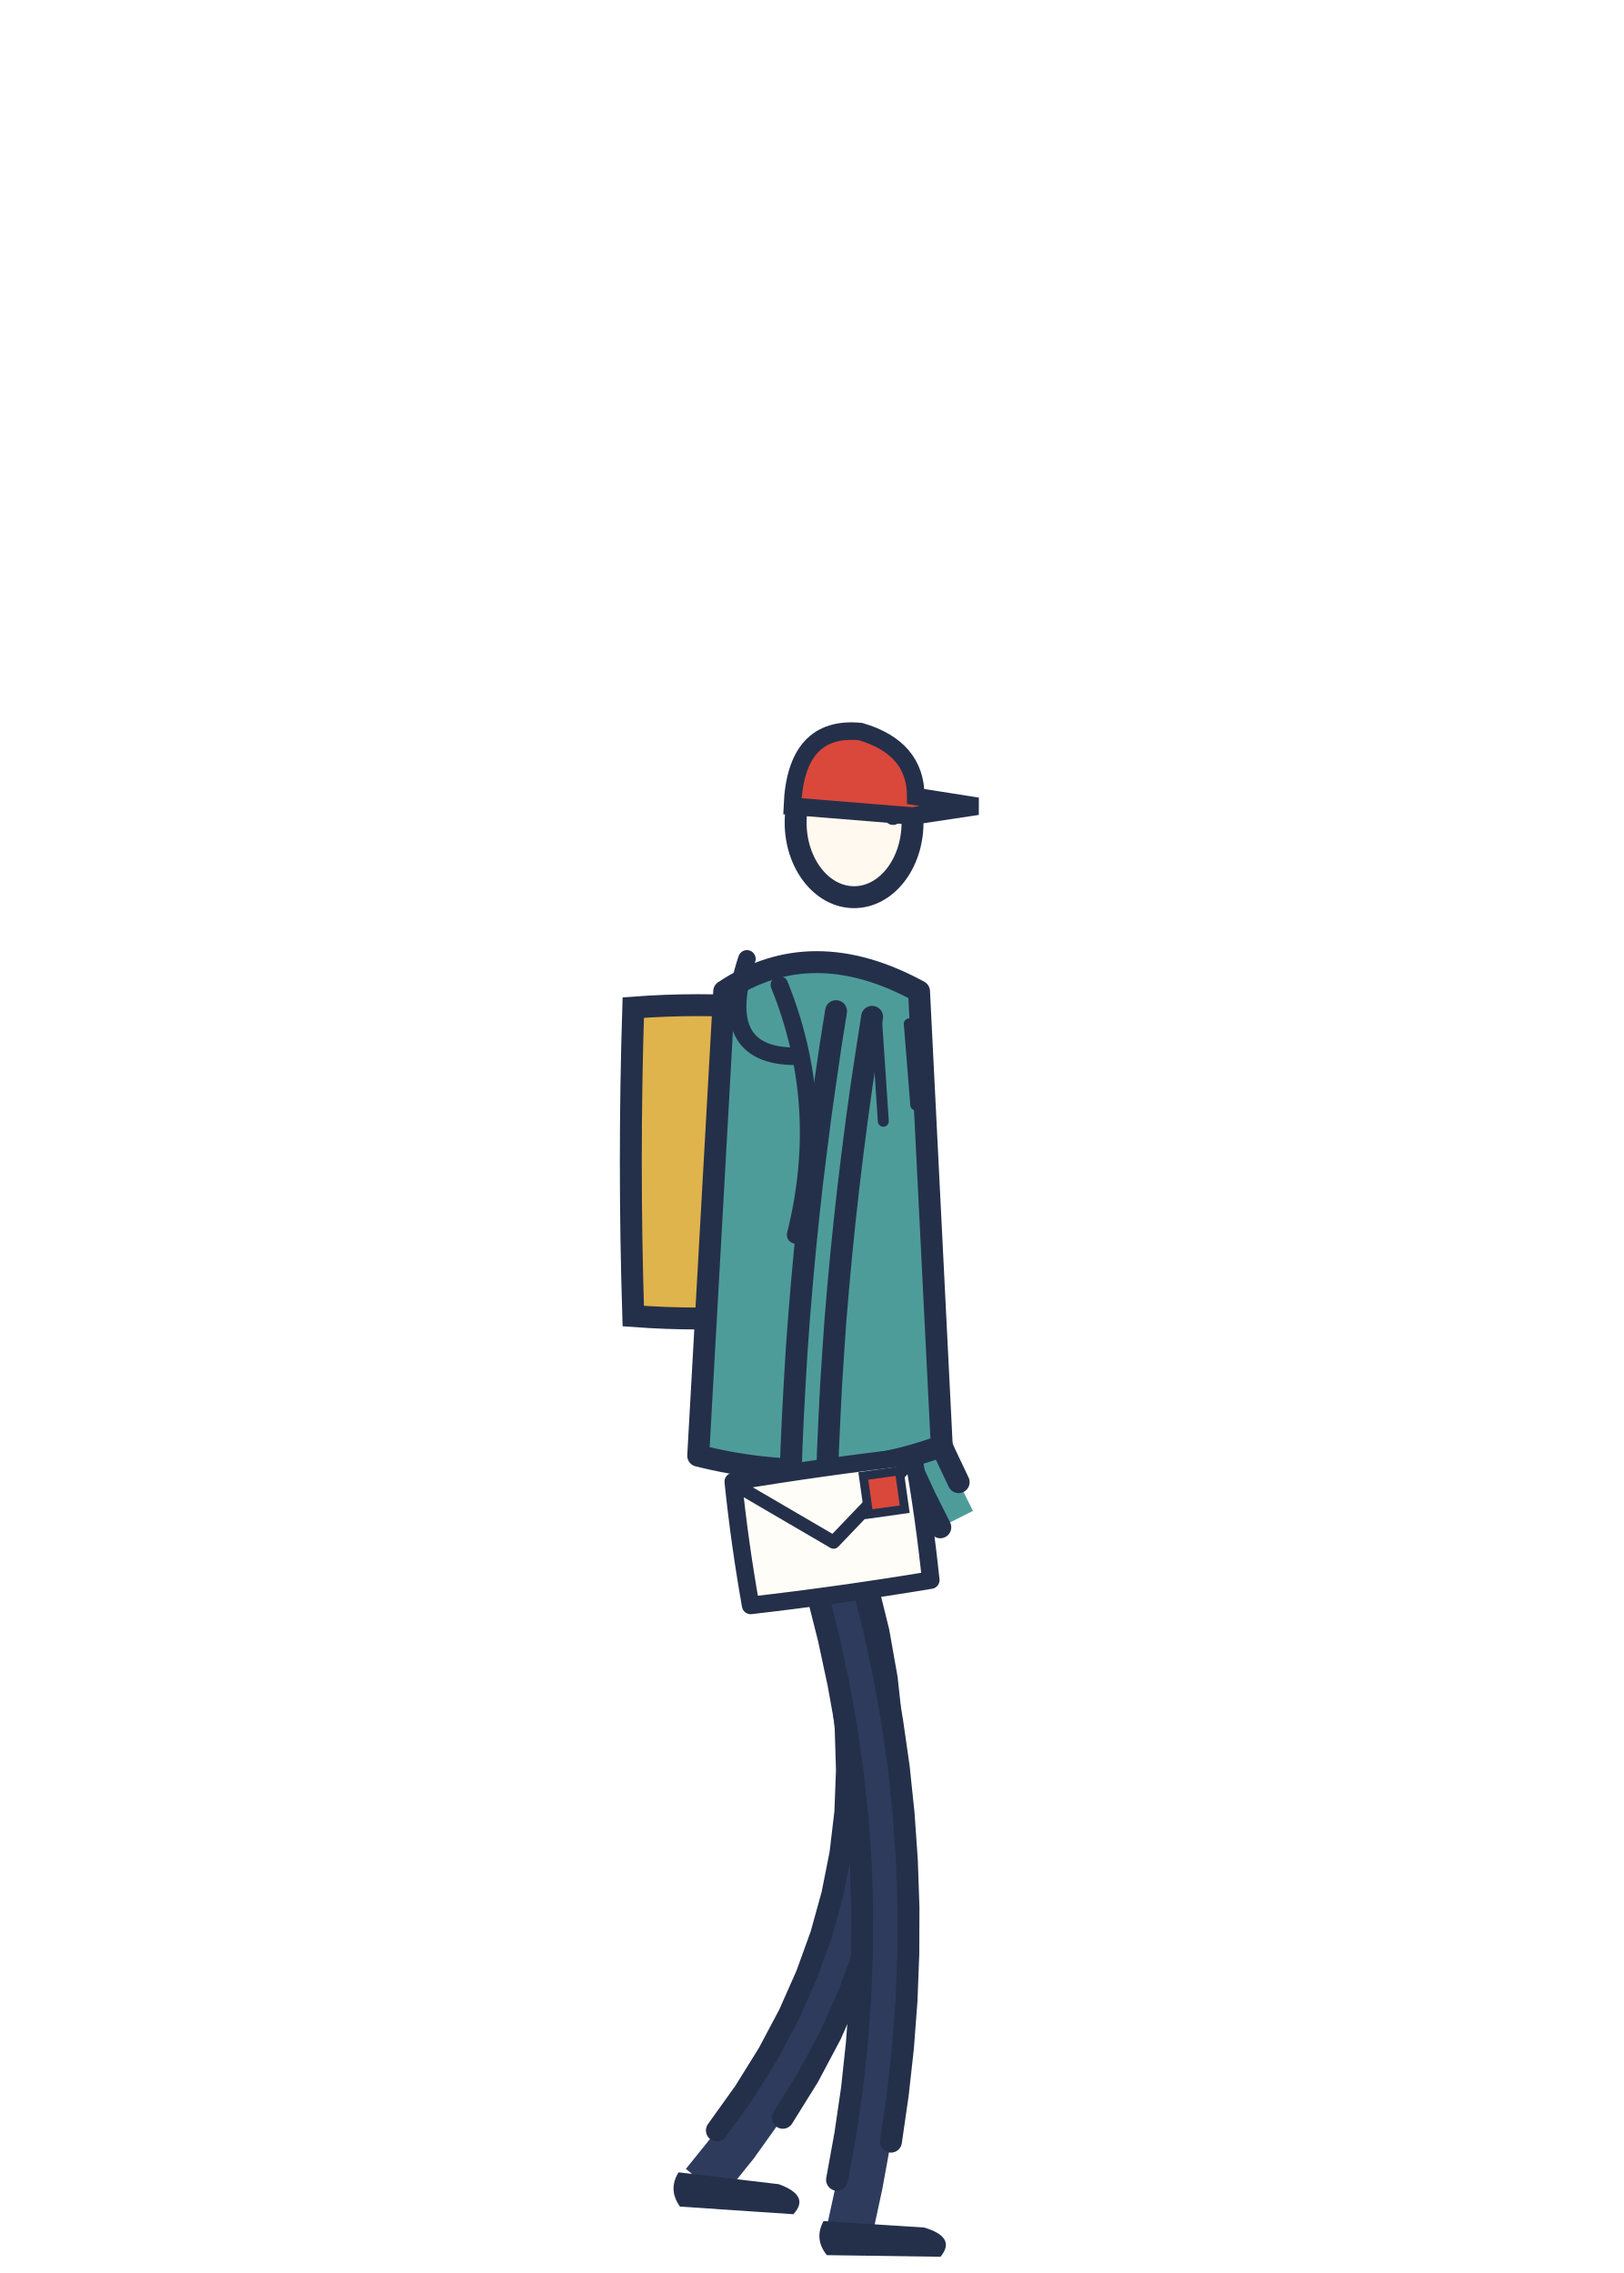
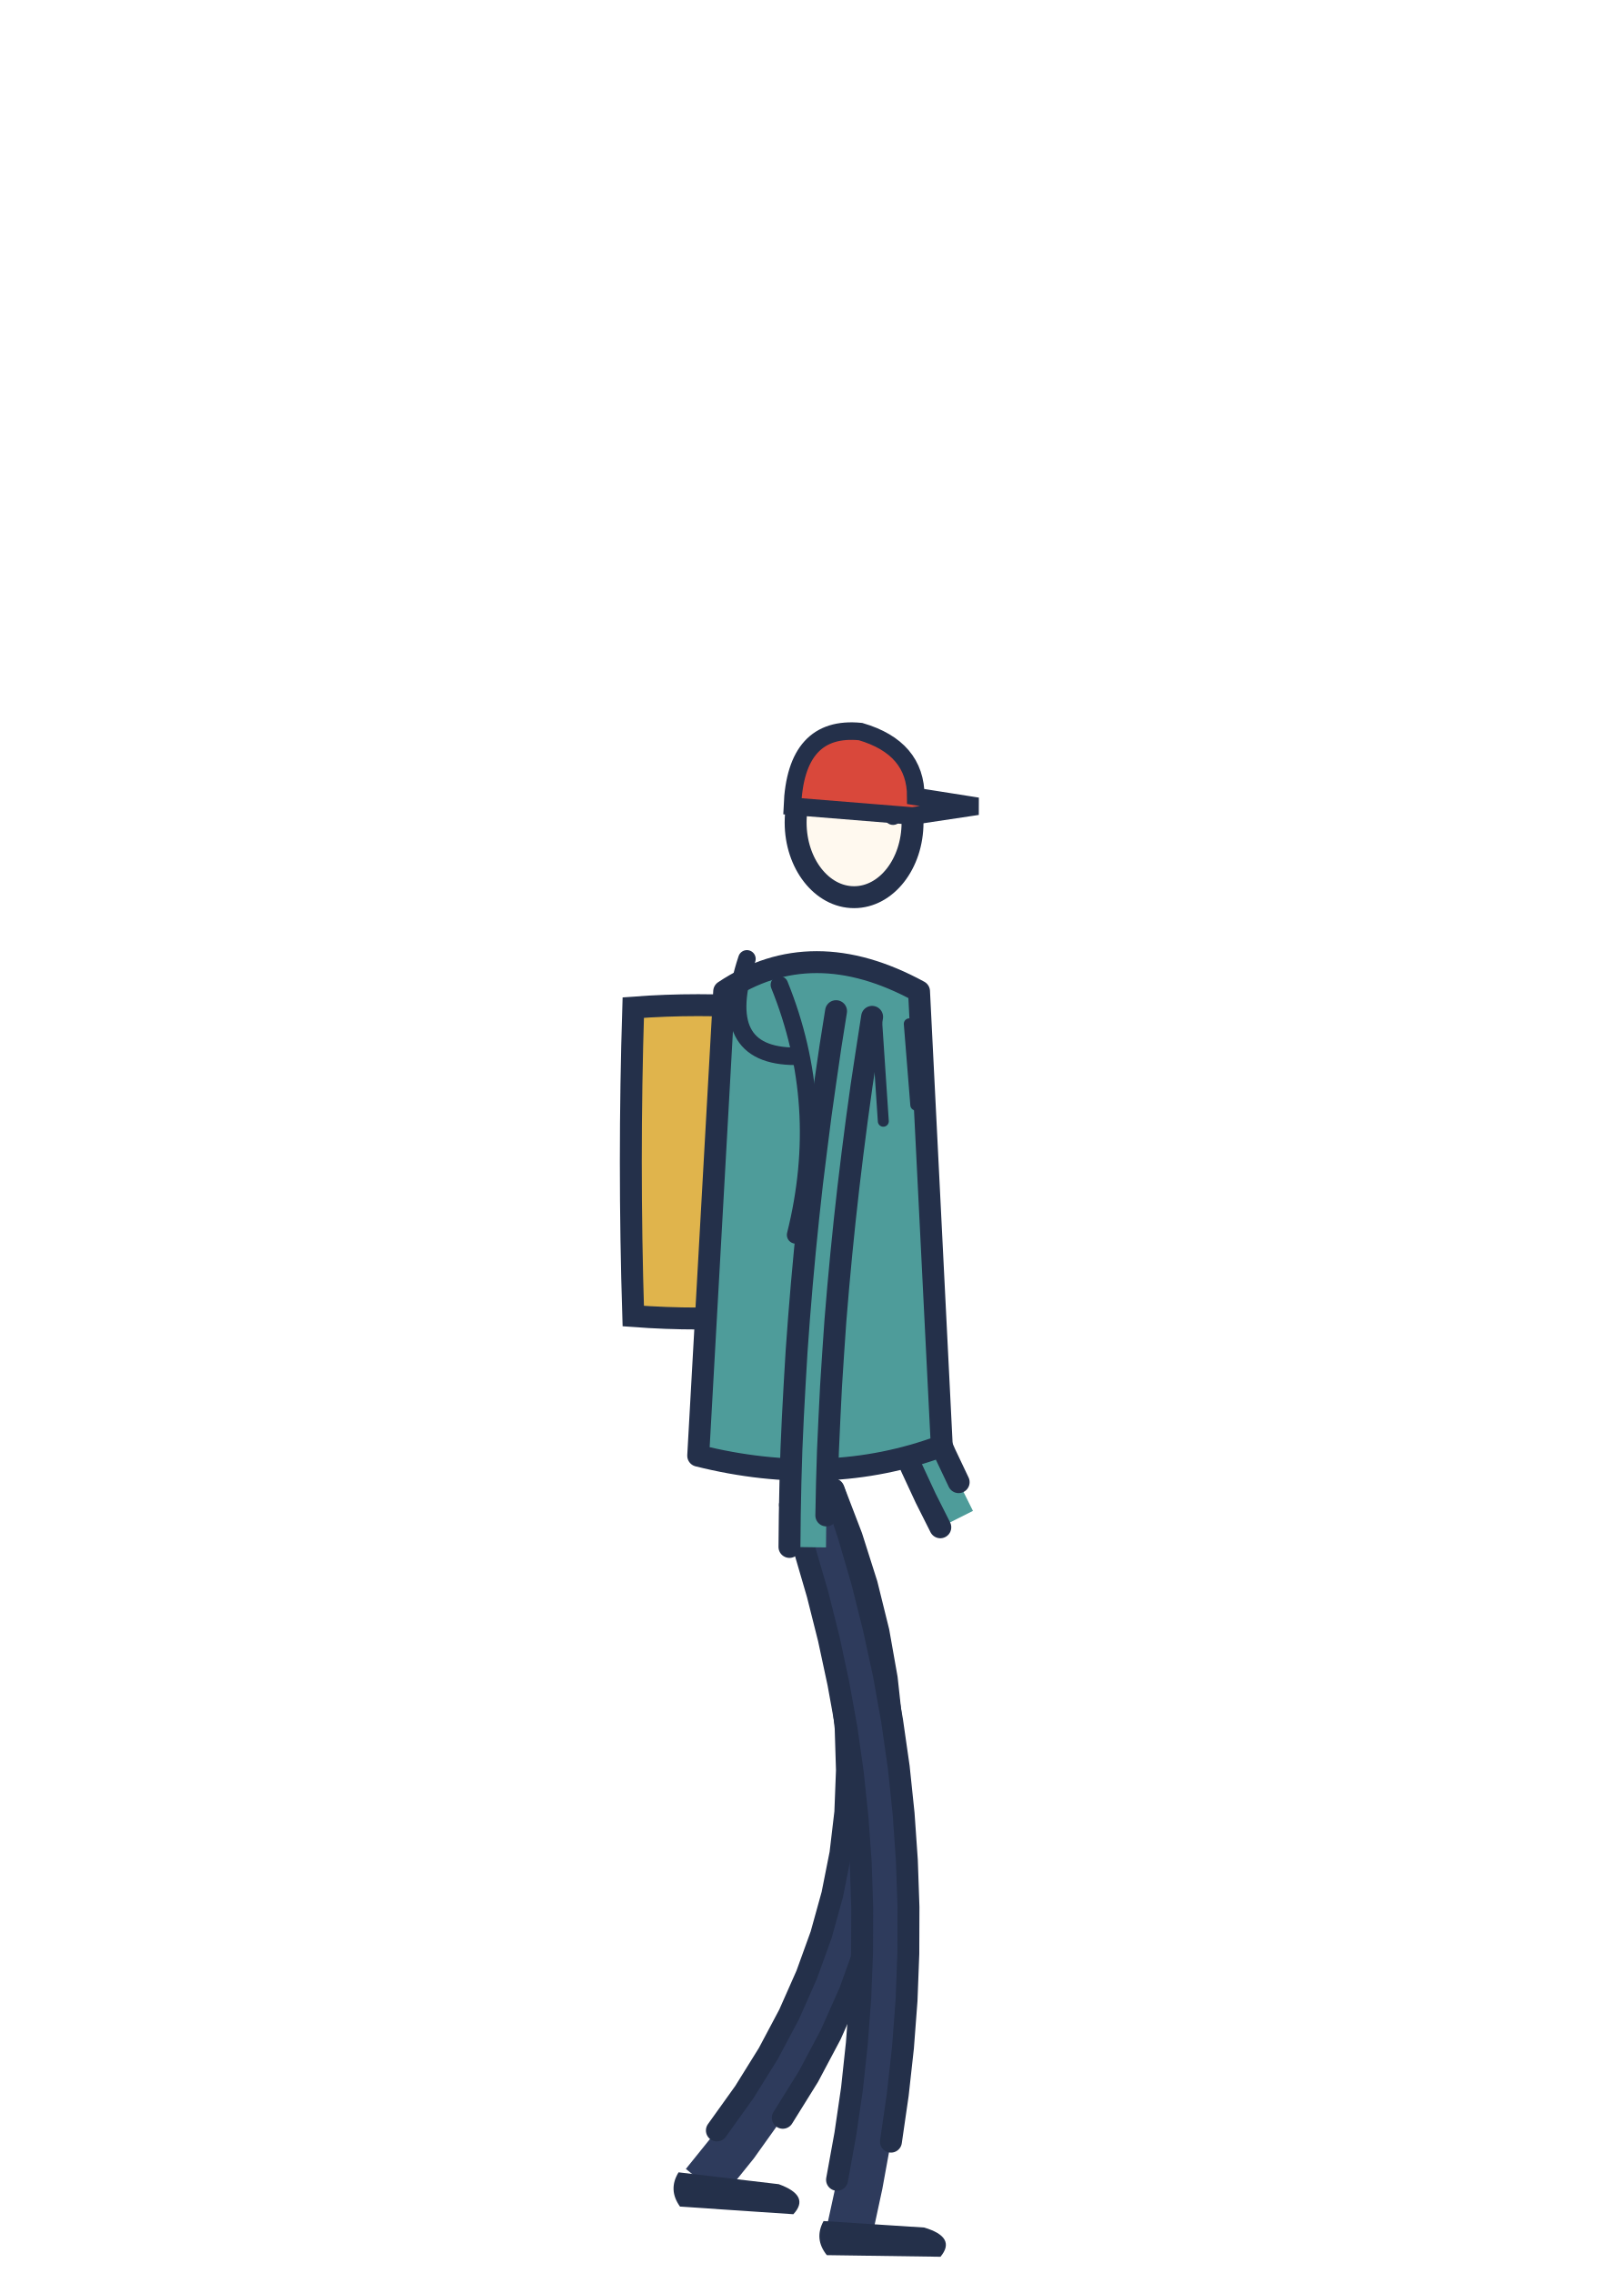
<svg xmlns="http://www.w3.org/2000/svg" width="80" height="112" viewBox="0 0 80 112">
  <g>
    <g transform="translate(40 112) scale(0.80 0.80) translate(-40 -121)">
      <path d="M29.00 43.06 Q33.00 42.76 37.00 43.06 Q37.30 52.56 37.00 62.06 Q33.00 62.36 29.00 62.06 Q28.70 52.56 29.00 43.06Z" fill="#E0B44C" stroke="#24304A" stroke-width="1.35" />
      <g>
        <path fill="#4E9C9A" d="M38.88 43.18L39.11 45.35L39.38 47.50L39.69 49.64L40.05 51.75L40.46 53.83L40.91 55.89L41.41 57.92L41.95 59.93L42.54 61.91L43.17 63.87L43.85 65.80L44.57 67.71L45.34 69.59L46.16 71.45L47.01 73.28L47.91 75.07L49.92 74.06L49.04 72.29L48.20 70.52L47.41 68.71L46.67 66.88L45.96 65.03L45.30 63.15L44.69 61.25L44.12 59.32L43.59 57.36L43.10 55.38L42.66 53.37L42.27 51.34L41.91 49.28L41.61 47.20L41.34 45.09L41.12 42.94Z" />
        <path fill="none" stroke="#24304A" stroke-width="1.35" stroke-linecap="round" stroke-linejoin="round" d="M38.88 43.18L39.11 45.35L39.38 47.50L39.69 49.64L40.05 51.75L40.46 53.83L40.91 55.89L41.41 57.92L41.95 59.93L42.54 61.91L43.17 63.87L43.85 65.80L44.57 67.71L45.34 69.59L46.16 71.45L47.01 73.28L47.91 75.07" />
        <path fill="none" stroke="#24304A" stroke-width="1.35" stroke-linecap="round" stroke-linejoin="round" d="M41.12 42.94L41.34 45.09L41.61 47.20L41.91 49.28L42.27 51.34L42.66 53.37L43.10 55.38L43.59 57.36L44.12 59.32L44.69 61.25L45.30 63.15L45.96 65.03L46.67 66.88L47.41 68.71L48.20 70.52L49.04 72.29" />
      </g>
      <g>
        <path fill="#2E3B5C" d="M38.67 73.75L39.76 76.59L40.64 79.36L41.31 82.08L41.79 84.77L42.08 87.42L42.16 90.03L42.06 92.62L41.76 95.16L41.26 97.68L40.57 100.17L39.68 102.63L38.60 105.07L37.32 107.48L35.84 109.86L34.15 112.22L32.24 114.59L34.46 116.38L36.42 113.95L38.21 111.44L39.79 108.90L41.16 106.32L42.33 103.69L43.29 101.03L44.03 98.34L44.57 95.61L44.90 92.84L45.01 90.05L44.92 87.22L44.61 84.37L44.10 81.49L43.38 78.58L42.45 75.65L41.33 72.73Z" />
        <path fill="none" stroke="#24304A" stroke-width="1.35" stroke-linecap="round" stroke-linejoin="round" d="M38.67 73.75L39.76 76.59L40.64 79.36L41.31 82.08L41.79 84.77L42.08 87.42L42.16 90.03L42.06 92.62L41.76 95.16L41.26 97.68L40.57 100.17L39.68 102.63L38.60 105.07L37.32 107.48L35.84 109.86L34.15 112.22" />
        <path fill="none" stroke="#24304A" stroke-width="1.35" stroke-linecap="round" stroke-linejoin="round" d="M41.33 72.73L42.45 75.65L43.38 78.58L44.10 81.49L44.61 84.37L44.92 87.22L45.01 90.05L44.90 92.84L44.57 95.61L44.03 98.34L43.29 101.03L42.33 103.69L41.16 106.32L39.79 108.90L38.21 111.44" />
      </g>
      <path d="M31.79 114.80 L37.96 115.53 Q39.92 116.24 38.86 117.38 L31.88 116.91 Q31.13 115.87 31.79 114.80Z" fill="#24304A" />
      <g>
        <path fill="#2E3B5C" d="M38.65 73.69L39.55 76.45L40.35 79.19L41.04 81.93L41.63 84.68L42.13 87.44L42.52 90.19L42.81 92.96L43.01 95.73L43.10 98.50L43.09 101.28L42.98 104.06L42.77 106.85L42.47 109.65L42.06 112.45L41.55 115.26L40.93 118.10L43.72 118.70L44.34 115.82L44.87 112.91L45.29 110.01L45.61 107.12L45.83 104.22L45.94 101.34L45.95 98.46L45.85 95.58L45.65 92.71L45.35 89.84L44.94 86.98L44.43 84.13L43.81 81.28L43.10 78.44L42.27 75.60L41.35 72.80Z" />
        <path fill="none" stroke="#24304A" stroke-width="1.35" stroke-linecap="round" stroke-linejoin="round" d="M38.65 73.69L39.55 76.45L40.35 79.19L41.04 81.93L41.63 84.68L42.13 87.44L42.52 90.19L42.81 92.96L43.01 95.73L43.10 98.50L43.09 101.28L42.98 104.06L42.77 106.85L42.47 109.65L42.06 112.45L41.55 115.26" />
        <path fill="none" stroke="#24304A" stroke-width="1.35" stroke-linecap="round" stroke-linejoin="round" d="M41.35 72.80L42.27 75.60L43.10 78.44L43.81 81.28L44.43 84.13L44.94 86.98L45.35 89.84L45.65 92.71L45.85 95.58L45.95 98.46L45.94 101.34L45.83 104.22L45.61 107.12L45.29 110.01L44.87 112.91" />
      </g>
      <path d="M40.72 117.80 L46.92 118.20 Q48.92 118.80 47.92 120.00 L40.92 119.90 Q40.12 118.90 40.72 117.80Z" fill="#24304A" />
      <path d="M34.60 42.06 Q40.00 38.46 46.60 42.06 L48.00 70.06 Q41.00 72.66 33.00 70.66Z" fill="#4E9C9A" stroke="#24304A" stroke-width="1.35" stroke-linejoin="round" />
      <path d="M36.00 40.06 Q34.00 46.06 39.00 46.06" fill="none" stroke="#24304A" stroke-width="1.08" stroke-linecap="round" stroke-linejoin="round" />
      <path d="M44.00 44.06 l0.4 6 M46.00 44.06 l0.4 5" fill="none" stroke="#24304A" stroke-width="0.675" stroke-linecap="round" stroke-linejoin="round" />
      <path d="M38.00 41.66 Q41.00 49.06 39.00 57.06" fill="none" stroke="#24304A" stroke-width="1.08" stroke-linecap="round" stroke-linejoin="round" />
      <ellipse cx="42.60" cy="31.66" rx="3.6" ry="4.6" fill="#FFF9EF" stroke="#24304A" stroke-width="1.35" />
      <circle cx="45.00" cy="31.26" r="0.55" fill="#24304A" />
      <path d="M38.80 30.66 Q39.00 25.66 43.00 26.06 Q46.40 27.06 46.40 30.06 L50.20 30.66 L46.20 31.26Z" fill="#D9483B" stroke="#24304A" stroke-width="1.08" />
      <g>
        <path fill="#4E9C9A" d="M41.49 43.28L41.15 45.42L40.84 47.55L40.54 49.67L40.27 51.78L40.01 53.88L39.78 55.96L39.57 58.04L39.38 60.11L39.21 62.17L39.06 64.22L38.94 66.25L38.83 68.28L38.74 70.30L38.68 72.30L38.64 74.30L38.62 76.28L40.87 76.31L40.89 74.34L40.93 72.36L40.99 70.38L41.08 68.39L41.18 66.38L41.31 64.37L41.45 62.34L41.62 60.31L41.81 58.26L42.02 56.20L42.25 54.13L42.50 52.06L42.77 49.97L43.06 47.87L43.38 45.76L43.71 43.63Z" />
        <path fill="none" stroke="#24304A" stroke-width="1.35" stroke-linecap="round" stroke-linejoin="round" d="M41.49 43.28L41.15 45.42L40.84 47.55L40.54 49.67L40.27 51.78L40.01 53.88L39.78 55.96L39.57 58.04L39.38 60.11L39.21 62.17L39.06 64.22L38.94 66.25L38.83 68.28L38.74 70.30L38.68 72.30L38.64 74.30L38.62 76.28" />
        <path fill="none" stroke="#24304A" stroke-width="1.35" stroke-linecap="round" stroke-linejoin="round" d="M43.71 43.63L43.38 45.76L43.06 47.87L42.77 49.97L42.50 52.06L42.25 54.13L42.02 56.20L41.81 58.26L41.62 60.31L41.45 62.34L41.31 64.37L41.18 66.38L41.08 68.39L40.99 70.38L40.93 72.36L40.89 74.34" />
      </g>
-       <g transform="translate(41.24 75.29) rotate(-8.00) scale(0.70)">
-         <path d="M-8.00 -5.50 Q0.00 -5.70 8.00 -5.50 Q8.20 0.00 8.00 5.50 Q0.00 5.70 -8.00 5.50 Q-8.20 0.00 -8.00 -5.50Z" fill="#FFFDF7" stroke="#24304A" stroke-width="1.543" stroke-linejoin="round" stroke-linecap="round" />
-         <path d="M-7.6 -5 L0 1 L7.6 -5" fill="none" stroke="#24304A" stroke-width="1.157" stroke-linecap="round" stroke-linejoin="round" />
-         <rect x="3.4" y="-4.4" width="3.2" height="3.4" fill="#D9483B" stroke="#24304A" stroke-width="0.771" />
-       </g>
    </g>
  </g>
</svg>
